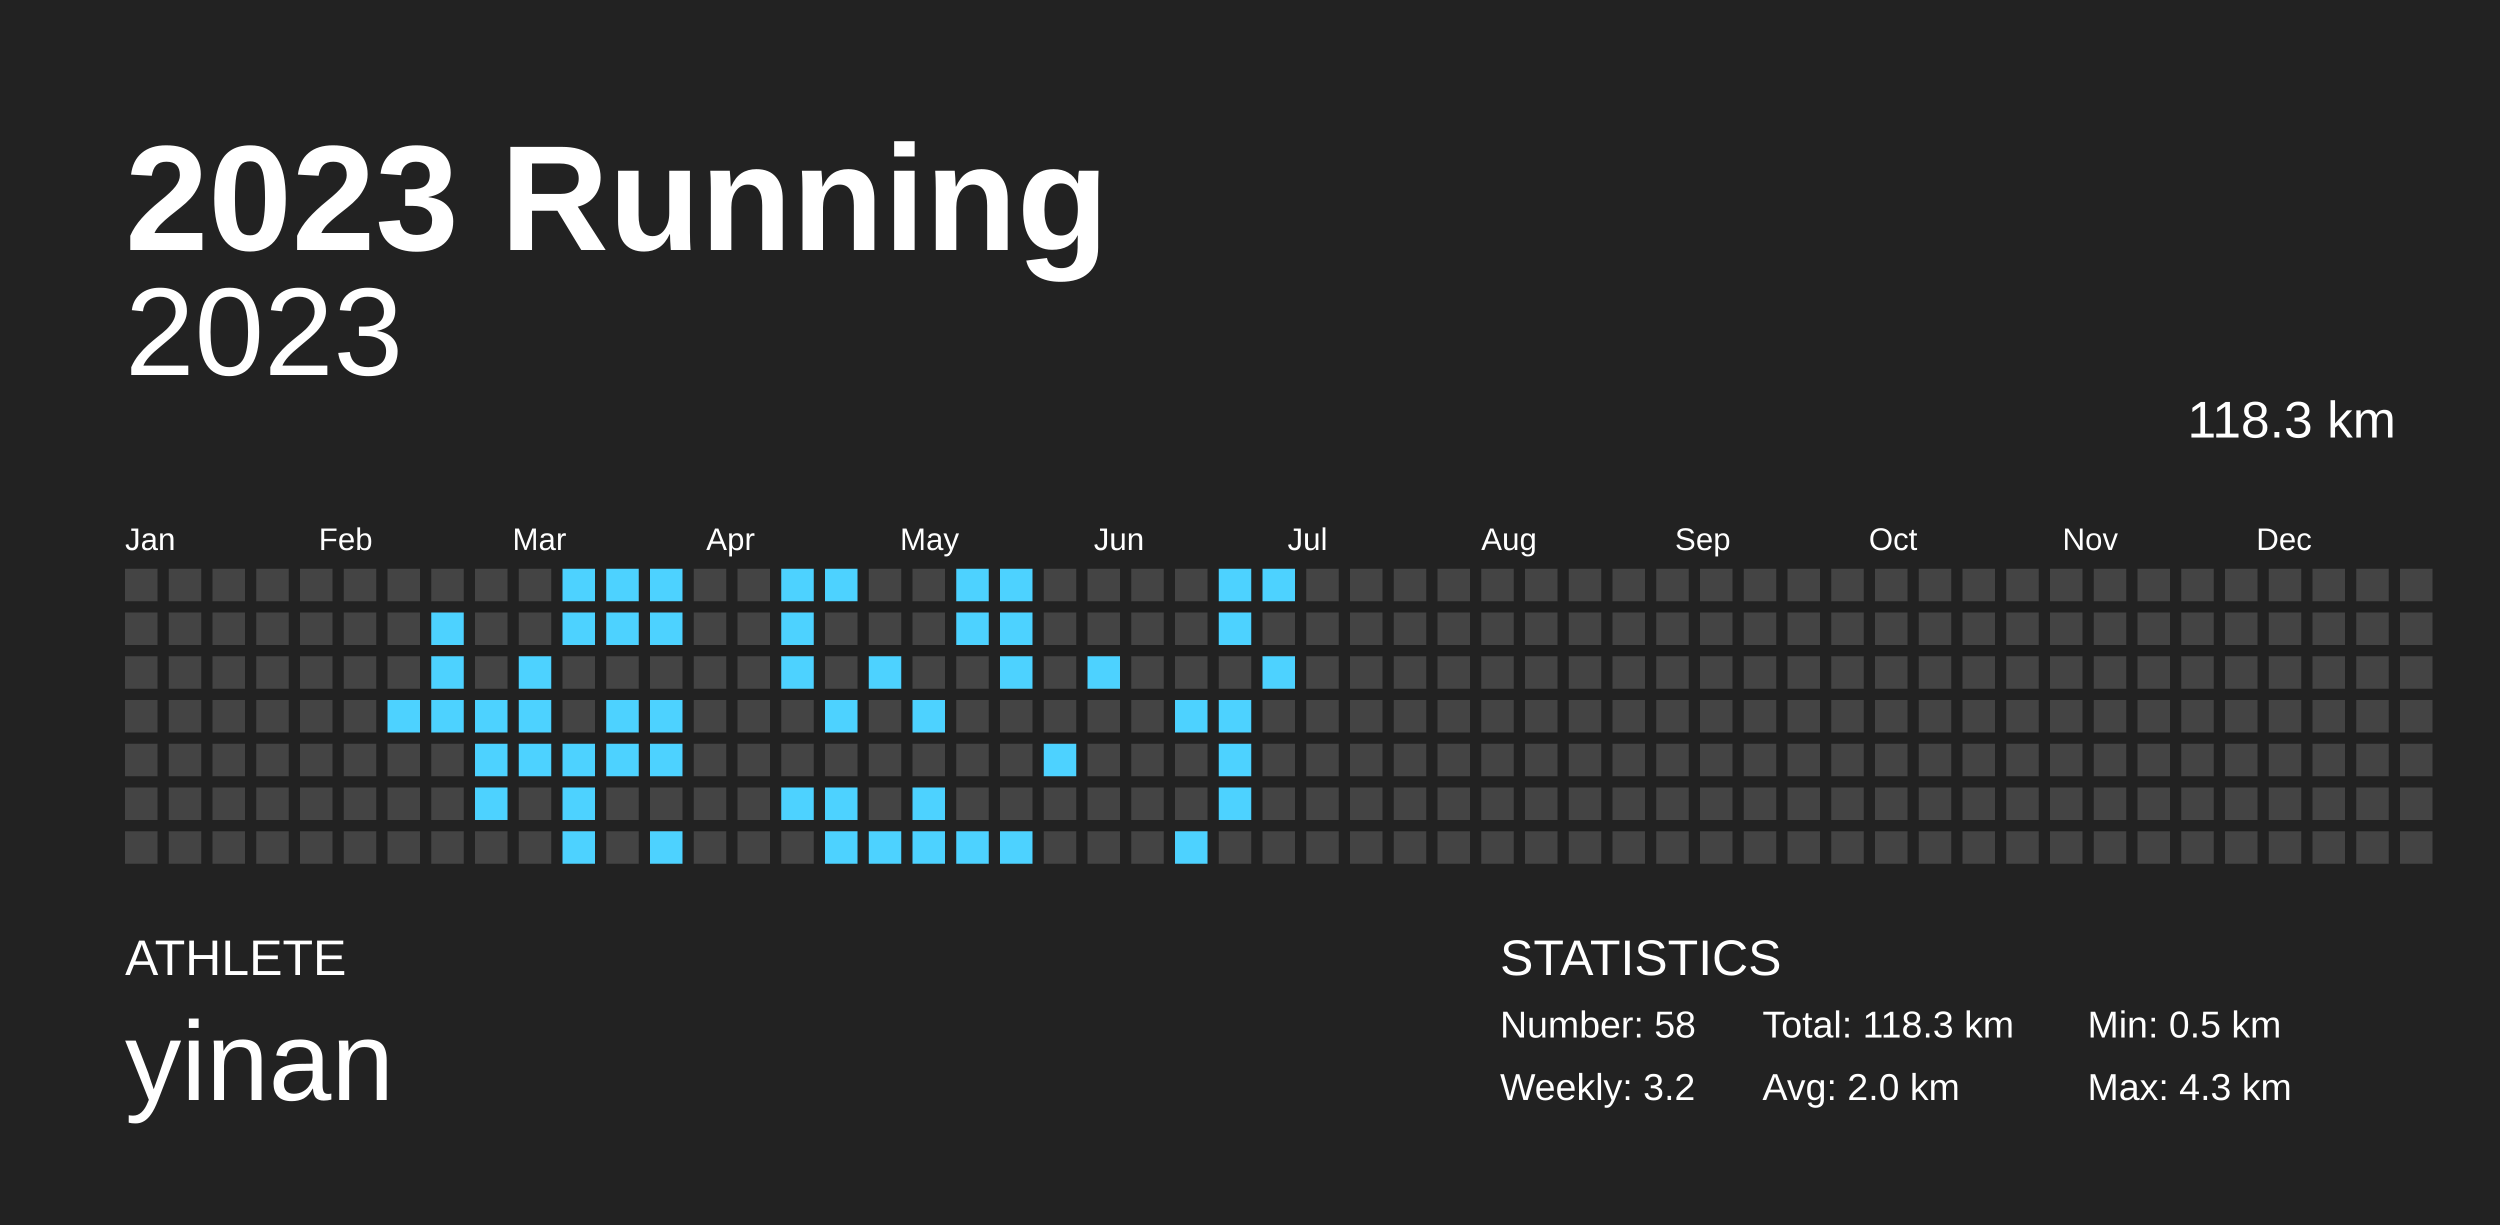
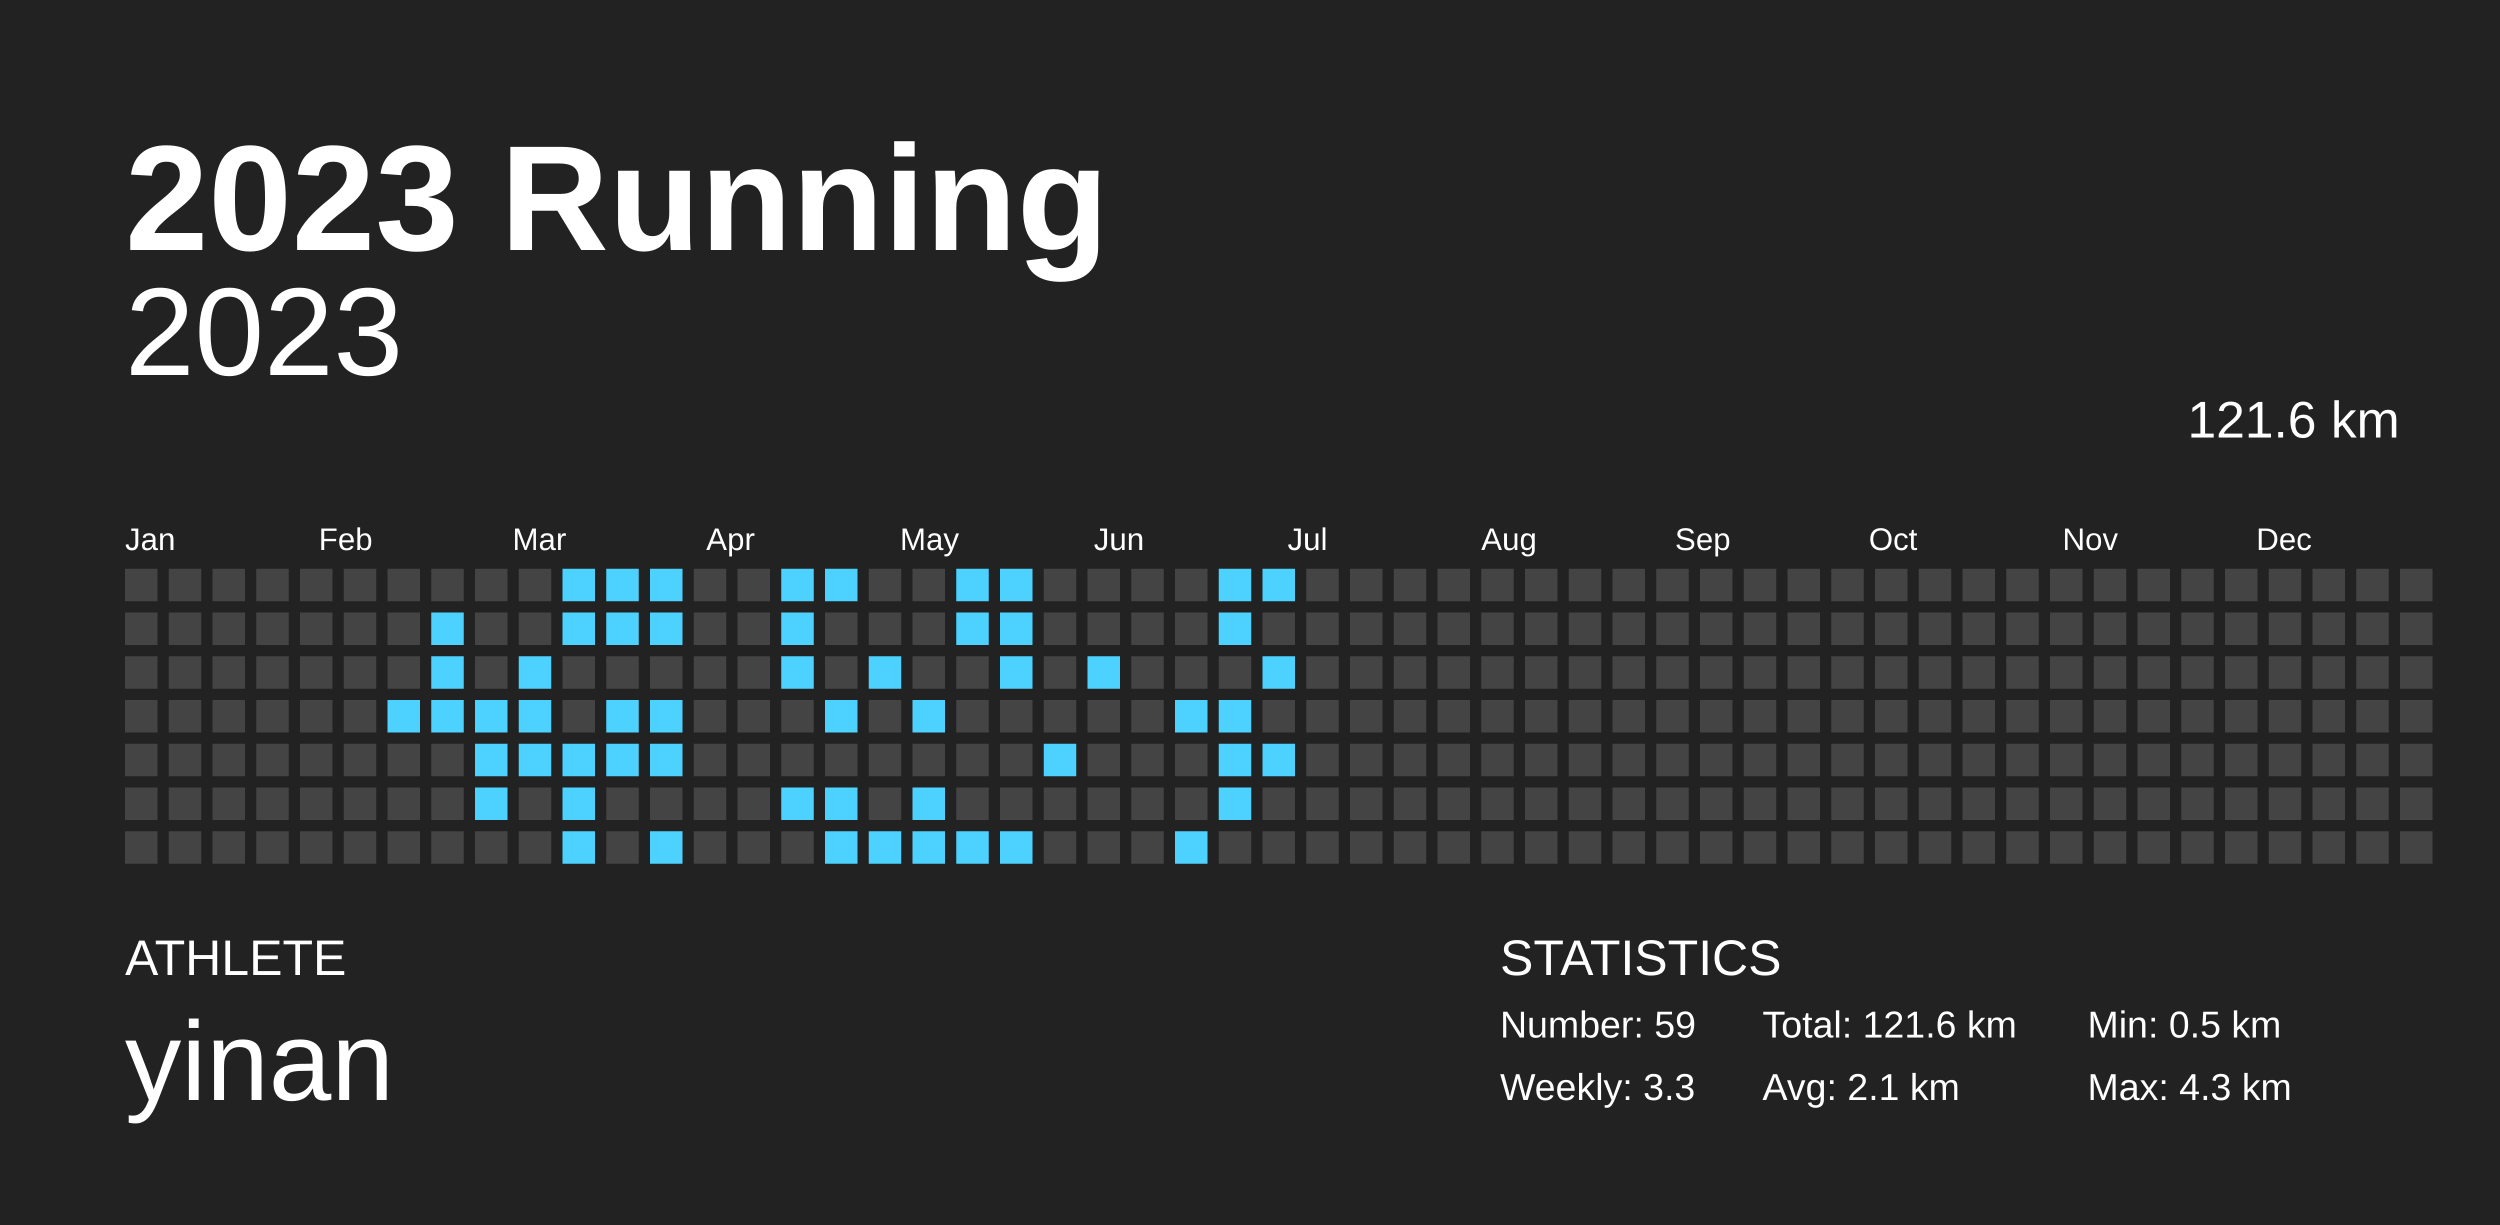
<svg xmlns="http://www.w3.org/2000/svg" baseProfile="full" height="98mm" version="1.1" viewBox="0,0,200,98" width="200mm">
  <defs />
  <rect fill="#222222" height="98" width="200" x="0" y="0" />
  <text fill="#FFFFFF" style="font-size:12px; font-family:Arial; font-weight:bold;" x="10" y="20">2023 Running</text>
  <text fill="#FFFFFF" style="font-size:4px; font-family:Arial" x="10" y="78">ATHLETE</text>
  <text fill="#FFFFFF" style="font-size:9px; font-family:Arial" x="10" y="88">yinan</text>
  <text fill="#FFFFFF" style="font-size:4px; font-family:Arial" x="120" y="78">STATISTICS</text>
-   <text fill="#FFFFFF" style="font-size:3px; font-family:Arial" x="120" y="83">Number: 58</text>
-   <text fill="#FFFFFF" style="font-size:3px; font-family:Arial" x="120" y="88">Weekly: 3.2</text>
-   <text fill="#FFFFFF" style="font-size:3px; font-family:Arial" x="141" y="83">Total: 118.3 km</text>
-   <text fill="#FFFFFF" style="font-size:3px; font-family:Arial" x="141" y="88">Avg: 2.0 km</text>
+   <text fill="#FFFFFF" style="font-size:3px; font-family:Arial" x="120" y="83">Number: 59</text>
+   <text fill="#FFFFFF" style="font-size:3px; font-family:Arial" x="120" y="88">Weekly: 3.3</text>
+   <text fill="#FFFFFF" style="font-size:3px; font-family:Arial" x="141" y="83">Total: 121.6 km</text>
+   <text fill="#FFFFFF" style="font-size:3px; font-family:Arial" x="141" y="88">Avg: 2.1 km</text>
  <text fill="#FFFFFF" style="font-size:3px; font-family:Arial" x="167" y="83">Min: 0.5 km</text>
  <text fill="#FFFFFF" style="font-size:3px; font-family:Arial" x="167" y="88">Max: 4.3 km</text>
  <text alignment-baseline="hanging" fill="#FFFFFF" style="font-size:10.0px; font-family:Arial;" x="10" y="30">2023</text>
-   <text alignment-baseline="hanging" fill="#FFFFFF" style="font-size:4.125px; font-family:Arial;" x="175" y="35">118.3 km</text>
+   <text alignment-baseline="hanging" fill="#FFFFFF" style="font-size:4.125px; font-family:Arial;" x="175" y="35">121.6 km</text>
  <text fill="#FFFFFF" style="font-size:2.5px; font-family:Arial" x="10.0" y="44">Jan</text>
  <text fill="#FFFFFF" style="font-size:2.5px; font-family:Arial" x="25.5" y="44">Feb</text>
  <text fill="#FFFFFF" style="font-size:2.5px; font-family:Arial" x="41.0" y="44">Mar</text>
  <text fill="#FFFFFF" style="font-size:2.5px; font-family:Arial" x="56.5" y="44">Apr</text>
  <text fill="#FFFFFF" style="font-size:2.5px; font-family:Arial" x="72.0" y="44">May</text>
  <text fill="#FFFFFF" style="font-size:2.5px; font-family:Arial" x="87.5" y="44">Jun</text>
  <text fill="#FFFFFF" style="font-size:2.5px; font-family:Arial" x="103.0" y="44">Jul</text>
  <text fill="#FFFFFF" style="font-size:2.5px; font-family:Arial" x="118.5" y="44">Aug</text>
  <text fill="#FFFFFF" style="font-size:2.5px; font-family:Arial" x="134.0" y="44">Sep</text>
  <text fill="#FFFFFF" style="font-size:2.5px; font-family:Arial" x="149.5" y="44">Oct</text>
  <text fill="#FFFFFF" style="font-size:2.5px; font-family:Arial" x="165.0" y="44">Nov</text>
  <text fill="#FFFFFF" style="font-size:2.5px; font-family:Arial" x="180.5" y="44">Dec</text>
  <rect fill="#444444" height="2.6" width="2.6" x="10.0" y="45.5" />
  <rect fill="#444444" height="2.6" width="2.6" x="10.0" y="49.0" />
  <rect fill="#444444" height="2.6" width="2.6" x="10.0" y="52.5" />
  <rect fill="#444444" height="2.6" width="2.6" x="10.0" y="56.0" />
  <rect fill="#444444" height="2.6" width="2.6" x="10.0" y="59.5" />
  <rect fill="#444444" height="2.6" width="2.6" x="10.0" y="63.0" />
  <rect fill="#444444" height="2.6" width="2.6" x="10.0" y="66.5" />
  <rect fill="#444444" height="2.6" width="2.6" x="13.5" y="45.5" />
  <rect fill="#444444" height="2.6" width="2.6" x="13.5" y="49.0" />
  <rect fill="#444444" height="2.6" width="2.6" x="13.5" y="52.5" />
  <rect fill="#444444" height="2.6" width="2.6" x="13.5" y="56.0" />
  <rect fill="#444444" height="2.6" width="2.6" x="13.5" y="59.5" />
  <rect fill="#444444" height="2.6" width="2.6" x="13.5" y="63.0" />
  <rect fill="#444444" height="2.6" width="2.6" x="13.5" y="66.5" />
  <rect fill="#444444" height="2.6" width="2.6" x="17.0" y="45.5" />
  <rect fill="#444444" height="2.6" width="2.6" x="17.0" y="49.0" />
  <rect fill="#444444" height="2.6" width="2.6" x="17.0" y="52.5" />
  <rect fill="#444444" height="2.6" width="2.6" x="17.0" y="56.0" />
  <rect fill="#444444" height="2.6" width="2.6" x="17.0" y="59.5" />
  <rect fill="#444444" height="2.6" width="2.6" x="17.0" y="63.0" />
  <rect fill="#444444" height="2.6" width="2.6" x="17.0" y="66.5" />
  <rect fill="#444444" height="2.6" width="2.6" x="20.5" y="45.5" />
  <rect fill="#444444" height="2.6" width="2.6" x="20.5" y="49.0" />
  <rect fill="#444444" height="2.6" width="2.6" x="20.5" y="52.5" />
  <rect fill="#444444" height="2.6" width="2.6" x="20.5" y="56.0" />
  <rect fill="#444444" height="2.6" width="2.6" x="20.5" y="59.5" />
  <rect fill="#444444" height="2.6" width="2.6" x="20.5" y="63.0" />
  <rect fill="#444444" height="2.6" width="2.6" x="20.5" y="66.5" />
  <rect fill="#444444" height="2.6" width="2.6" x="24.0" y="45.5" />
  <rect fill="#444444" height="2.6" width="2.6" x="24.0" y="49.0" />
  <rect fill="#444444" height="2.6" width="2.6" x="24.0" y="52.5" />
  <rect fill="#444444" height="2.6" width="2.6" x="24.0" y="56.0" />
  <rect fill="#444444" height="2.6" width="2.6" x="24.0" y="59.5" />
  <rect fill="#444444" height="2.6" width="2.6" x="24.0" y="63.0" />
  <rect fill="#444444" height="2.6" width="2.6" x="24.0" y="66.5" />
  <rect fill="#444444" height="2.6" width="2.6" x="27.5" y="45.5" />
  <rect fill="#444444" height="2.6" width="2.6" x="27.5" y="49.0" />
  <rect fill="#444444" height="2.6" width="2.6" x="27.5" y="52.5" />
  <rect fill="#444444" height="2.6" width="2.6" x="27.5" y="56.0" />
  <rect fill="#444444" height="2.6" width="2.6" x="27.5" y="59.5" />
  <rect fill="#444444" height="2.6" width="2.6" x="27.5" y="63.0" />
  <rect fill="#444444" height="2.6" width="2.6" x="27.5" y="66.5" />
  <rect fill="#444444" height="2.6" width="2.6" x="31.0" y="45.5" />
  <rect fill="#444444" height="2.6" width="2.6" x="31.0" y="49.0" />
  <rect fill="#444444" height="2.6" width="2.6" x="31.0" y="52.5" />
  <rect fill="#4dd2ff" height="2.6" width="2.6" x="31.0" y="56.0" />
  <rect fill="#444444" height="2.6" width="2.6" x="31.0" y="59.5" />
  <rect fill="#444444" height="2.6" width="2.6" x="31.0" y="63.0" />
  <rect fill="#444444" height="2.6" width="2.6" x="31.0" y="66.5" />
  <rect fill="#444444" height="2.6" width="2.6" x="34.5" y="45.5" />
  <rect fill="#4dd2ff" height="2.6" width="2.6" x="34.5" y="49.0" />
  <rect fill="#4dd2ff" height="2.6" width="2.6" x="34.5" y="52.5" />
  <rect fill="#4dd2ff" height="2.6" width="2.6" x="34.5" y="56.0" />
  <rect fill="#444444" height="2.6" width="2.6" x="34.5" y="59.5" />
  <rect fill="#444444" height="2.6" width="2.6" x="34.5" y="63.0" />
  <rect fill="#444444" height="2.6" width="2.6" x="34.5" y="66.5" />
  <rect fill="#444444" height="2.6" width="2.6" x="38.0" y="45.5" />
  <rect fill="#444444" height="2.6" width="2.6" x="38.0" y="49.0" />
  <rect fill="#444444" height="2.6" width="2.6" x="38.0" y="52.5" />
  <rect fill="#4dd2ff" height="2.6" width="2.6" x="38.0" y="56.0" />
  <rect fill="#4dd2ff" height="2.6" width="2.6" x="38.0" y="59.5" />
  <rect fill="#4dd2ff" height="2.6" width="2.6" x="38.0" y="63.0" />
  <rect fill="#444444" height="2.6" width="2.6" x="38.0" y="66.5" />
  <rect fill="#444444" height="2.6" width="2.6" x="41.5" y="45.5" />
  <rect fill="#444444" height="2.6" width="2.6" x="41.5" y="49.0" />
  <rect fill="#4dd2ff" height="2.6" width="2.6" x="41.5" y="52.5" />
  <rect fill="#4dd2ff" height="2.6" width="2.6" x="41.5" y="56.0" />
  <rect fill="#4dd2ff" height="2.6" width="2.6" x="41.5" y="59.5" />
  <rect fill="#444444" height="2.6" width="2.6" x="41.5" y="63.0" />
  <rect fill="#444444" height="2.6" width="2.6" x="41.5" y="66.5" />
  <rect fill="#4dd2ff" height="2.6" width="2.6" x="45.0" y="45.5" />
  <rect fill="#4dd2ff" height="2.6" width="2.6" x="45.0" y="49.0" />
  <rect fill="#444444" height="2.6" width="2.6" x="45.0" y="52.5" />
  <rect fill="#444444" height="2.6" width="2.6" x="45.0" y="56.0" />
  <rect fill="#4dd2ff" height="2.6" width="2.6" x="45.0" y="59.5" />
  <rect fill="#4dd2ff" height="2.6" width="2.6" x="45.0" y="63.0" />
  <rect fill="#4dd2ff" height="2.6" width="2.6" x="45.0" y="66.5" />
  <rect fill="#4dd2ff" height="2.6" width="2.6" x="48.5" y="45.5" />
  <rect fill="#4dd2ff" height="2.6" width="2.6" x="48.5" y="49.0" />
  <rect fill="#444444" height="2.6" width="2.6" x="48.5" y="52.5" />
  <rect fill="#4dd2ff" height="2.6" width="2.6" x="48.5" y="56.0" />
  <rect fill="#4dd2ff" height="2.6" width="2.6" x="48.5" y="59.5" />
  <rect fill="#444444" height="2.6" width="2.6" x="48.5" y="63.0" />
  <rect fill="#444444" height="2.6" width="2.6" x="48.5" y="66.5" />
  <rect fill="#4dd2ff" height="2.6" width="2.6" x="52.0" y="45.5" />
  <rect fill="#4dd2ff" height="2.6" width="2.6" x="52.0" y="49.0" />
  <rect fill="#444444" height="2.6" width="2.6" x="52.0" y="52.5" />
  <rect fill="#4dd2ff" height="2.6" width="2.6" x="52.0" y="56.0" />
  <rect fill="#4dd2ff" height="2.6" width="2.6" x="52.0" y="59.5" />
  <rect fill="#444444" height="2.6" width="2.6" x="52.0" y="63.0" />
  <rect fill="#4dd2ff" height="2.6" width="2.6" x="52.0" y="66.5" />
  <rect fill="#444444" height="2.6" width="2.6" x="55.5" y="45.5" />
  <rect fill="#444444" height="2.6" width="2.6" x="55.5" y="49.0" />
  <rect fill="#444444" height="2.6" width="2.6" x="55.5" y="52.5" />
  <rect fill="#444444" height="2.6" width="2.6" x="55.5" y="56.0" />
  <rect fill="#444444" height="2.6" width="2.6" x="55.5" y="59.5" />
  <rect fill="#444444" height="2.6" width="2.6" x="55.5" y="63.0" />
  <rect fill="#444444" height="2.6" width="2.6" x="55.5" y="66.5" />
  <rect fill="#444444" height="2.6" width="2.6" x="59.0" y="45.5" />
  <rect fill="#444444" height="2.6" width="2.6" x="59.0" y="49.0" />
  <rect fill="#444444" height="2.6" width="2.6" x="59.0" y="52.5" />
  <rect fill="#444444" height="2.6" width="2.6" x="59.0" y="56.0" />
  <rect fill="#444444" height="2.6" width="2.6" x="59.0" y="59.5" />
  <rect fill="#444444" height="2.6" width="2.6" x="59.0" y="63.0" />
  <rect fill="#444444" height="2.6" width="2.6" x="59.0" y="66.5" />
  <rect fill="#4dd2ff" height="2.6" width="2.6" x="62.5" y="45.5" />
  <rect fill="#4dd2ff" height="2.6" width="2.6" x="62.5" y="49.0" />
  <rect fill="#4dd2ff" height="2.6" width="2.6" x="62.5" y="52.5" />
  <rect fill="#444444" height="2.6" width="2.6" x="62.5" y="56.0" />
  <rect fill="#444444" height="2.6" width="2.6" x="62.5" y="59.5" />
  <rect fill="#4dd2ff" height="2.6" width="2.6" x="62.5" y="63.0" />
  <rect fill="#444444" height="2.6" width="2.6" x="62.5" y="66.5" />
  <rect fill="#4dd2ff" height="2.6" width="2.6" x="66.0" y="45.5" />
  <rect fill="#444444" height="2.6" width="2.6" x="66.0" y="49.0" />
  <rect fill="#444444" height="2.6" width="2.6" x="66.0" y="52.5" />
  <rect fill="#4dd2ff" height="2.6" width="2.6" x="66.0" y="56.0" />
  <rect fill="#444444" height="2.6" width="2.6" x="66.0" y="59.5" />
  <rect fill="#4dd2ff" height="2.6" width="2.6" x="66.0" y="63.0" />
  <rect fill="#4dd2ff" height="2.6" width="2.6" x="66.0" y="66.5" />
  <rect fill="#444444" height="2.6" width="2.6" x="69.5" y="45.5" />
  <rect fill="#444444" height="2.6" width="2.6" x="69.5" y="49.0" />
  <rect fill="#4dd2ff" height="2.6" width="2.6" x="69.5" y="52.5" />
  <rect fill="#444444" height="2.6" width="2.6" x="69.5" y="56.0" />
  <rect fill="#444444" height="2.6" width="2.6" x="69.5" y="59.5" />
  <rect fill="#444444" height="2.6" width="2.6" x="69.5" y="63.0" />
  <rect fill="#4dd2ff" height="2.6" width="2.6" x="69.5" y="66.5" />
  <rect fill="#444444" height="2.6" width="2.6" x="73.0" y="45.5" />
  <rect fill="#444444" height="2.6" width="2.6" x="73.0" y="49.0" />
  <rect fill="#444444" height="2.6" width="2.6" x="73.0" y="52.5" />
  <rect fill="#4dd2ff" height="2.6" width="2.6" x="73.0" y="56.0" />
  <rect fill="#444444" height="2.6" width="2.6" x="73.0" y="59.5" />
  <rect fill="#4dd2ff" height="2.6" width="2.6" x="73.0" y="63.0" />
  <rect fill="#4dd2ff" height="2.6" width="2.6" x="73.0" y="66.5" />
  <rect fill="#4dd2ff" height="2.6" width="2.6" x="76.5" y="45.5" />
  <rect fill="#4dd2ff" height="2.6" width="2.6" x="76.5" y="49.0" />
  <rect fill="#444444" height="2.6" width="2.6" x="76.5" y="52.5" />
  <rect fill="#444444" height="2.6" width="2.6" x="76.5" y="56.0" />
  <rect fill="#444444" height="2.6" width="2.6" x="76.5" y="59.5" />
  <rect fill="#444444" height="2.6" width="2.6" x="76.5" y="63.0" />
  <rect fill="#4dd2ff" height="2.6" width="2.6" x="76.5" y="66.5" />
  <rect fill="#4dd2ff" height="2.6" width="2.6" x="80.0" y="45.5" />
  <rect fill="#4dd2ff" height="2.6" width="2.6" x="80.0" y="49.0" />
  <rect fill="#4dd2ff" height="2.6" width="2.6" x="80.0" y="52.5" />
  <rect fill="#444444" height="2.6" width="2.6" x="80.0" y="56.0" />
  <rect fill="#444444" height="2.6" width="2.6" x="80.0" y="59.5" />
  <rect fill="#444444" height="2.6" width="2.6" x="80.0" y="63.0" />
  <rect fill="#4dd2ff" height="2.6" width="2.6" x="80.0" y="66.5" />
  <rect fill="#444444" height="2.6" width="2.6" x="83.5" y="45.5" />
  <rect fill="#444444" height="2.6" width="2.6" x="83.5" y="49.0" />
  <rect fill="#444444" height="2.6" width="2.6" x="83.5" y="52.5" />
  <rect fill="#444444" height="2.6" width="2.6" x="83.5" y="56.0" />
  <rect fill="#4dd2ff" height="2.6" width="2.6" x="83.5" y="59.5" />
  <rect fill="#444444" height="2.6" width="2.6" x="83.5" y="63.0" />
  <rect fill="#444444" height="2.6" width="2.6" x="83.5" y="66.5" />
  <rect fill="#444444" height="2.6" width="2.6" x="87.0" y="45.5" />
  <rect fill="#444444" height="2.6" width="2.6" x="87.0" y="49.0" />
  <rect fill="#4dd2ff" height="2.6" width="2.6" x="87.0" y="52.5" />
  <rect fill="#444444" height="2.6" width="2.6" x="87.0" y="56.0" />
  <rect fill="#444444" height="2.6" width="2.6" x="87.0" y="59.5" />
  <rect fill="#444444" height="2.6" width="2.6" x="87.0" y="63.0" />
  <rect fill="#444444" height="2.6" width="2.6" x="87.0" y="66.5" />
  <rect fill="#444444" height="2.6" width="2.6" x="90.5" y="45.5" />
  <rect fill="#444444" height="2.6" width="2.6" x="90.5" y="49.0" />
  <rect fill="#444444" height="2.6" width="2.6" x="90.5" y="52.5" />
  <rect fill="#444444" height="2.6" width="2.6" x="90.5" y="56.0" />
  <rect fill="#444444" height="2.6" width="2.6" x="90.5" y="59.5" />
  <rect fill="#444444" height="2.6" width="2.6" x="90.5" y="63.0" />
  <rect fill="#444444" height="2.6" width="2.6" x="90.5" y="66.5" />
  <rect fill="#444444" height="2.6" width="2.6" x="94.0" y="45.5" />
  <rect fill="#444444" height="2.6" width="2.6" x="94.0" y="49.0" />
  <rect fill="#444444" height="2.6" width="2.6" x="94.0" y="52.5" />
  <rect fill="#4dd2ff" height="2.6" width="2.6" x="94.0" y="56.0" />
  <rect fill="#444444" height="2.6" width="2.6" x="94.0" y="59.5" />
  <rect fill="#444444" height="2.6" width="2.6" x="94.0" y="63.0" />
  <rect fill="#4dd2ff" height="2.6" width="2.6" x="94.0" y="66.5" />
  <rect fill="#4dd2ff" height="2.6" width="2.6" x="97.5" y="45.5" />
  <rect fill="#4dd2ff" height="2.6" width="2.6" x="97.5" y="49.0" />
  <rect fill="#444444" height="2.6" width="2.6" x="97.5" y="52.5" />
  <rect fill="#4dd2ff" height="2.6" width="2.6" x="97.5" y="56.0" />
  <rect fill="#4dd2ff" height="2.6" width="2.6" x="97.5" y="59.5" />
  <rect fill="#4dd2ff" height="2.6" width="2.6" x="97.5" y="63.0" />
  <rect fill="#444444" height="2.6" width="2.6" x="97.5" y="66.5" />
  <rect fill="#4dd2ff" height="2.6" width="2.6" x="101.0" y="45.5" />
  <rect fill="#444444" height="2.6" width="2.6" x="101.0" y="49.0" />
  <rect fill="#4dd2ff" height="2.6" width="2.6" x="101.0" y="52.5" />
  <rect fill="#444444" height="2.6" width="2.6" x="101.0" y="56.0" />
-   <rect fill="#444444" height="2.6" width="2.6" x="101.0" y="59.5" />
+   <rect fill="#4dd2ff" height="2.6" width="2.6" x="101.0" y="59.5" />
  <rect fill="#444444" height="2.6" width="2.6" x="101.0" y="63.0" />
  <rect fill="#444444" height="2.6" width="2.6" x="101.0" y="66.5" />
  <rect fill="#444444" height="2.6" width="2.6" x="104.5" y="45.5" />
  <rect fill="#444444" height="2.6" width="2.6" x="104.5" y="49.0" />
  <rect fill="#444444" height="2.6" width="2.6" x="104.5" y="52.5" />
  <rect fill="#444444" height="2.6" width="2.6" x="104.5" y="56.0" />
  <rect fill="#444444" height="2.6" width="2.6" x="104.5" y="59.5" />
  <rect fill="#444444" height="2.6" width="2.6" x="104.5" y="63.0" />
  <rect fill="#444444" height="2.6" width="2.6" x="104.5" y="66.5" />
  <rect fill="#444444" height="2.6" width="2.6" x="108.0" y="45.5" />
  <rect fill="#444444" height="2.6" width="2.6" x="108.0" y="49.0" />
  <rect fill="#444444" height="2.6" width="2.6" x="108.0" y="52.5" />
  <rect fill="#444444" height="2.6" width="2.6" x="108.0" y="56.0" />
  <rect fill="#444444" height="2.6" width="2.6" x="108.0" y="59.5" />
  <rect fill="#444444" height="2.6" width="2.6" x="108.0" y="63.0" />
  <rect fill="#444444" height="2.6" width="2.6" x="108.0" y="66.5" />
  <rect fill="#444444" height="2.6" width="2.6" x="111.5" y="45.5" />
  <rect fill="#444444" height="2.6" width="2.6" x="111.5" y="49.0" />
  <rect fill="#444444" height="2.6" width="2.6" x="111.5" y="52.5" />
  <rect fill="#444444" height="2.6" width="2.6" x="111.5" y="56.0" />
  <rect fill="#444444" height="2.6" width="2.6" x="111.5" y="59.5" />
  <rect fill="#444444" height="2.6" width="2.6" x="111.5" y="63.0" />
  <rect fill="#444444" height="2.6" width="2.6" x="111.5" y="66.5" />
  <rect fill="#444444" height="2.6" width="2.6" x="115.0" y="45.5" />
  <rect fill="#444444" height="2.6" width="2.6" x="115.0" y="49.0" />
  <rect fill="#444444" height="2.6" width="2.6" x="115.0" y="52.5" />
  <rect fill="#444444" height="2.6" width="2.6" x="115.0" y="56.0" />
  <rect fill="#444444" height="2.6" width="2.6" x="115.0" y="59.5" />
  <rect fill="#444444" height="2.6" width="2.6" x="115.0" y="63.0" />
  <rect fill="#444444" height="2.6" width="2.6" x="115.0" y="66.5" />
  <rect fill="#444444" height="2.6" width="2.6" x="118.5" y="45.5" />
  <rect fill="#444444" height="2.6" width="2.6" x="118.5" y="49.0" />
  <rect fill="#444444" height="2.6" width="2.6" x="118.5" y="52.5" />
  <rect fill="#444444" height="2.6" width="2.6" x="118.5" y="56.0" />
  <rect fill="#444444" height="2.6" width="2.6" x="118.5" y="59.5" />
  <rect fill="#444444" height="2.6" width="2.6" x="118.5" y="63.0" />
  <rect fill="#444444" height="2.6" width="2.6" x="118.5" y="66.5" />
  <rect fill="#444444" height="2.6" width="2.6" x="122.0" y="45.5" />
  <rect fill="#444444" height="2.6" width="2.6" x="122.0" y="49.0" />
  <rect fill="#444444" height="2.6" width="2.6" x="122.0" y="52.5" />
  <rect fill="#444444" height="2.6" width="2.6" x="122.0" y="56.0" />
  <rect fill="#444444" height="2.6" width="2.6" x="122.0" y="59.5" />
  <rect fill="#444444" height="2.6" width="2.6" x="122.0" y="63.0" />
  <rect fill="#444444" height="2.6" width="2.6" x="122.0" y="66.5" />
  <rect fill="#444444" height="2.6" width="2.6" x="125.5" y="45.5" />
  <rect fill="#444444" height="2.6" width="2.6" x="125.5" y="49.0" />
  <rect fill="#444444" height="2.6" width="2.6" x="125.5" y="52.5" />
  <rect fill="#444444" height="2.6" width="2.6" x="125.5" y="56.0" />
  <rect fill="#444444" height="2.6" width="2.6" x="125.5" y="59.5" />
  <rect fill="#444444" height="2.6" width="2.6" x="125.5" y="63.0" />
  <rect fill="#444444" height="2.6" width="2.6" x="125.5" y="66.5" />
  <rect fill="#444444" height="2.6" width="2.6" x="129.0" y="45.5" />
  <rect fill="#444444" height="2.6" width="2.6" x="129.0" y="49.0" />
  <rect fill="#444444" height="2.6" width="2.6" x="129.0" y="52.5" />
  <rect fill="#444444" height="2.6" width="2.6" x="129.0" y="56.0" />
  <rect fill="#444444" height="2.6" width="2.6" x="129.0" y="59.5" />
  <rect fill="#444444" height="2.6" width="2.6" x="129.0" y="63.0" />
  <rect fill="#444444" height="2.6" width="2.6" x="129.0" y="66.5" />
  <rect fill="#444444" height="2.6" width="2.6" x="132.5" y="45.5" />
  <rect fill="#444444" height="2.6" width="2.6" x="132.5" y="49.0" />
  <rect fill="#444444" height="2.6" width="2.6" x="132.5" y="52.5" />
  <rect fill="#444444" height="2.6" width="2.6" x="132.5" y="56.0" />
  <rect fill="#444444" height="2.6" width="2.6" x="132.5" y="59.5" />
  <rect fill="#444444" height="2.6" width="2.6" x="132.5" y="63.0" />
  <rect fill="#444444" height="2.6" width="2.6" x="132.5" y="66.5" />
  <rect fill="#444444" height="2.6" width="2.6" x="136.0" y="45.5" />
  <rect fill="#444444" height="2.6" width="2.6" x="136.0" y="49.0" />
  <rect fill="#444444" height="2.6" width="2.6" x="136.0" y="52.5" />
  <rect fill="#444444" height="2.6" width="2.6" x="136.0" y="56.0" />
  <rect fill="#444444" height="2.6" width="2.6" x="136.0" y="59.5" />
  <rect fill="#444444" height="2.6" width="2.6" x="136.0" y="63.0" />
  <rect fill="#444444" height="2.6" width="2.6" x="136.0" y="66.5" />
  <rect fill="#444444" height="2.6" width="2.6" x="139.5" y="45.5" />
  <rect fill="#444444" height="2.6" width="2.6" x="139.5" y="49.0" />
  <rect fill="#444444" height="2.6" width="2.6" x="139.5" y="52.5" />
  <rect fill="#444444" height="2.6" width="2.6" x="139.5" y="56.0" />
  <rect fill="#444444" height="2.6" width="2.6" x="139.5" y="59.5" />
  <rect fill="#444444" height="2.6" width="2.6" x="139.5" y="63.0" />
  <rect fill="#444444" height="2.6" width="2.6" x="139.5" y="66.5" />
  <rect fill="#444444" height="2.6" width="2.6" x="143.0" y="45.5" />
  <rect fill="#444444" height="2.6" width="2.6" x="143.0" y="49.0" />
  <rect fill="#444444" height="2.6" width="2.6" x="143.0" y="52.5" />
  <rect fill="#444444" height="2.6" width="2.6" x="143.0" y="56.0" />
  <rect fill="#444444" height="2.6" width="2.6" x="143.0" y="59.5" />
  <rect fill="#444444" height="2.6" width="2.6" x="143.0" y="63.0" />
  <rect fill="#444444" height="2.6" width="2.6" x="143.0" y="66.5" />
  <rect fill="#444444" height="2.6" width="2.6" x="146.5" y="45.5" />
  <rect fill="#444444" height="2.6" width="2.6" x="146.5" y="49.0" />
  <rect fill="#444444" height="2.6" width="2.6" x="146.5" y="52.5" />
  <rect fill="#444444" height="2.6" width="2.6" x="146.5" y="56.0" />
  <rect fill="#444444" height="2.6" width="2.6" x="146.5" y="59.5" />
  <rect fill="#444444" height="2.6" width="2.6" x="146.5" y="63.0" />
  <rect fill="#444444" height="2.6" width="2.6" x="146.5" y="66.5" />
  <rect fill="#444444" height="2.6" width="2.6" x="150.0" y="45.5" />
  <rect fill="#444444" height="2.6" width="2.6" x="150.0" y="49.0" />
  <rect fill="#444444" height="2.6" width="2.6" x="150.0" y="52.5" />
  <rect fill="#444444" height="2.6" width="2.6" x="150.0" y="56.0" />
  <rect fill="#444444" height="2.6" width="2.6" x="150.0" y="59.5" />
  <rect fill="#444444" height="2.6" width="2.6" x="150.0" y="63.0" />
  <rect fill="#444444" height="2.6" width="2.6" x="150.0" y="66.5" />
  <rect fill="#444444" height="2.6" width="2.6" x="153.5" y="45.5" />
  <rect fill="#444444" height="2.6" width="2.6" x="153.5" y="49.0" />
  <rect fill="#444444" height="2.6" width="2.6" x="153.5" y="52.5" />
  <rect fill="#444444" height="2.6" width="2.6" x="153.5" y="56.0" />
  <rect fill="#444444" height="2.6" width="2.6" x="153.5" y="59.5" />
  <rect fill="#444444" height="2.6" width="2.6" x="153.5" y="63.0" />
  <rect fill="#444444" height="2.6" width="2.6" x="153.5" y="66.5" />
  <rect fill="#444444" height="2.6" width="2.6" x="157.0" y="45.5" />
  <rect fill="#444444" height="2.6" width="2.6" x="157.0" y="49.0" />
  <rect fill="#444444" height="2.6" width="2.6" x="157.0" y="52.5" />
  <rect fill="#444444" height="2.6" width="2.6" x="157.0" y="56.0" />
  <rect fill="#444444" height="2.6" width="2.6" x="157.0" y="59.5" />
  <rect fill="#444444" height="2.6" width="2.6" x="157.0" y="63.0" />
  <rect fill="#444444" height="2.6" width="2.6" x="157.0" y="66.5" />
  <rect fill="#444444" height="2.6" width="2.6" x="160.5" y="45.5" />
  <rect fill="#444444" height="2.6" width="2.6" x="160.5" y="49.0" />
  <rect fill="#444444" height="2.6" width="2.6" x="160.5" y="52.5" />
  <rect fill="#444444" height="2.6" width="2.6" x="160.5" y="56.0" />
  <rect fill="#444444" height="2.6" width="2.6" x="160.5" y="59.5" />
  <rect fill="#444444" height="2.6" width="2.6" x="160.5" y="63.0" />
  <rect fill="#444444" height="2.6" width="2.6" x="160.5" y="66.5" />
  <rect fill="#444444" height="2.6" width="2.6" x="164.0" y="45.5" />
  <rect fill="#444444" height="2.6" width="2.6" x="164.0" y="49.0" />
  <rect fill="#444444" height="2.6" width="2.6" x="164.0" y="52.5" />
  <rect fill="#444444" height="2.6" width="2.6" x="164.0" y="56.0" />
  <rect fill="#444444" height="2.6" width="2.6" x="164.0" y="59.5" />
  <rect fill="#444444" height="2.6" width="2.6" x="164.0" y="63.0" />
  <rect fill="#444444" height="2.6" width="2.6" x="164.0" y="66.5" />
  <rect fill="#444444" height="2.6" width="2.6" x="167.5" y="45.5" />
  <rect fill="#444444" height="2.6" width="2.6" x="167.5" y="49.0" />
  <rect fill="#444444" height="2.6" width="2.6" x="167.5" y="52.5" />
  <rect fill="#444444" height="2.6" width="2.6" x="167.5" y="56.0" />
  <rect fill="#444444" height="2.6" width="2.6" x="167.5" y="59.5" />
  <rect fill="#444444" height="2.6" width="2.6" x="167.5" y="63.0" />
  <rect fill="#444444" height="2.6" width="2.6" x="167.5" y="66.5" />
  <rect fill="#444444" height="2.6" width="2.6" x="171.0" y="45.5" />
  <rect fill="#444444" height="2.6" width="2.6" x="171.0" y="49.0" />
  <rect fill="#444444" height="2.6" width="2.6" x="171.0" y="52.5" />
  <rect fill="#444444" height="2.6" width="2.6" x="171.0" y="56.0" />
  <rect fill="#444444" height="2.6" width="2.6" x="171.0" y="59.5" />
  <rect fill="#444444" height="2.6" width="2.6" x="171.0" y="63.0" />
  <rect fill="#444444" height="2.6" width="2.6" x="171.0" y="66.5" />
  <rect fill="#444444" height="2.6" width="2.6" x="174.5" y="45.5" />
  <rect fill="#444444" height="2.6" width="2.6" x="174.5" y="49.0" />
  <rect fill="#444444" height="2.6" width="2.6" x="174.5" y="52.5" />
  <rect fill="#444444" height="2.6" width="2.6" x="174.5" y="56.0" />
  <rect fill="#444444" height="2.6" width="2.6" x="174.5" y="59.5" />
  <rect fill="#444444" height="2.6" width="2.6" x="174.5" y="63.0" />
  <rect fill="#444444" height="2.6" width="2.6" x="174.5" y="66.5" />
  <rect fill="#444444" height="2.6" width="2.6" x="178.0" y="45.5" />
  <rect fill="#444444" height="2.6" width="2.6" x="178.0" y="49.0" />
  <rect fill="#444444" height="2.6" width="2.6" x="178.0" y="52.5" />
  <rect fill="#444444" height="2.6" width="2.6" x="178.0" y="56.0" />
  <rect fill="#444444" height="2.6" width="2.6" x="178.0" y="59.5" />
  <rect fill="#444444" height="2.6" width="2.6" x="178.0" y="63.0" />
  <rect fill="#444444" height="2.6" width="2.6" x="178.0" y="66.5" />
  <rect fill="#444444" height="2.6" width="2.6" x="181.5" y="45.5" />
  <rect fill="#444444" height="2.6" width="2.6" x="181.5" y="49.0" />
  <rect fill="#444444" height="2.6" width="2.6" x="181.5" y="52.5" />
  <rect fill="#444444" height="2.6" width="2.6" x="181.5" y="56.0" />
  <rect fill="#444444" height="2.6" width="2.6" x="181.5" y="59.5" />
  <rect fill="#444444" height="2.6" width="2.6" x="181.5" y="63.0" />
  <rect fill="#444444" height="2.6" width="2.6" x="181.5" y="66.5" />
  <rect fill="#444444" height="2.6" width="2.6" x="185.0" y="45.5" />
  <rect fill="#444444" height="2.6" width="2.6" x="185.0" y="49.0" />
  <rect fill="#444444" height="2.6" width="2.6" x="185.0" y="52.5" />
  <rect fill="#444444" height="2.6" width="2.6" x="185.0" y="56.0" />
  <rect fill="#444444" height="2.6" width="2.6" x="185.0" y="59.5" />
  <rect fill="#444444" height="2.6" width="2.6" x="185.0" y="63.0" />
  <rect fill="#444444" height="2.6" width="2.6" x="185.0" y="66.5" />
  <rect fill="#444444" height="2.6" width="2.6" x="188.5" y="45.5" />
  <rect fill="#444444" height="2.6" width="2.6" x="188.5" y="49.0" />
  <rect fill="#444444" height="2.6" width="2.6" x="188.5" y="52.5" />
  <rect fill="#444444" height="2.6" width="2.6" x="188.5" y="56.0" />
  <rect fill="#444444" height="2.6" width="2.6" x="188.5" y="59.5" />
  <rect fill="#444444" height="2.6" width="2.6" x="188.5" y="63.0" />
  <rect fill="#444444" height="2.6" width="2.6" x="188.5" y="66.5" />
  <rect fill="#444444" height="2.6" width="2.6" x="192.0" y="45.5" />
  <rect fill="#444444" height="2.6" width="2.6" x="192.0" y="49.0" />
  <rect fill="#444444" height="2.6" width="2.6" x="192.0" y="52.5" />
  <rect fill="#444444" height="2.6" width="2.6" x="192.0" y="56.0" />
  <rect fill="#444444" height="2.6" width="2.6" x="192.0" y="59.5" />
  <rect fill="#444444" height="2.6" width="2.6" x="192.0" y="63.0" />
  <rect fill="#444444" height="2.6" width="2.6" x="192.0" y="66.5" />
</svg>
